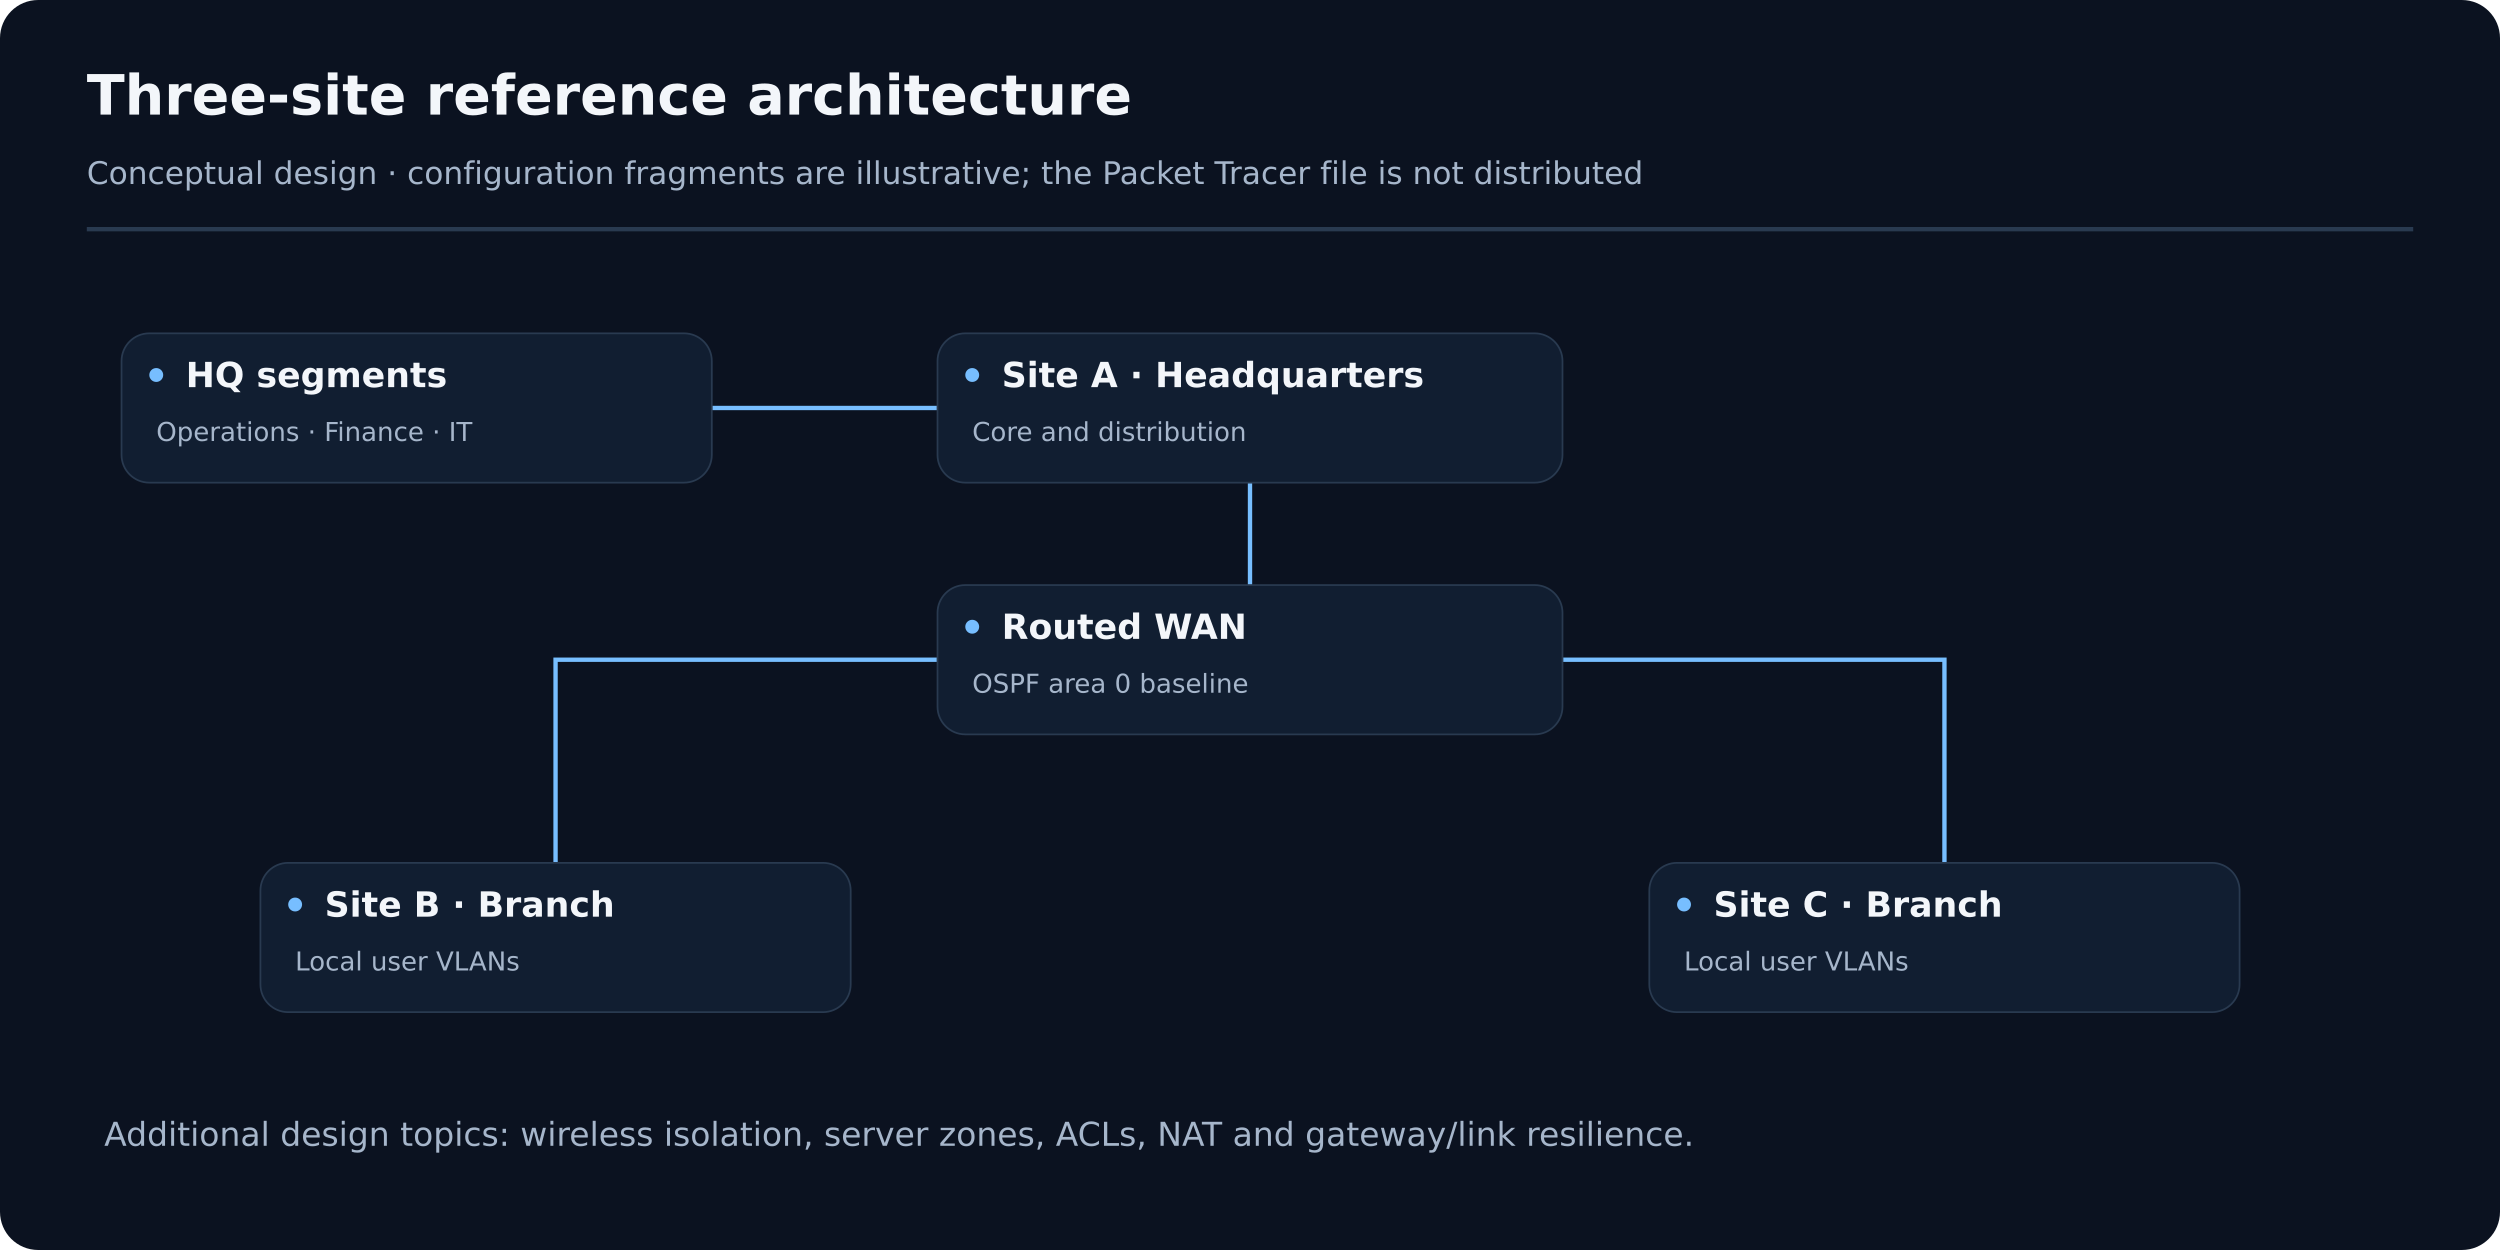
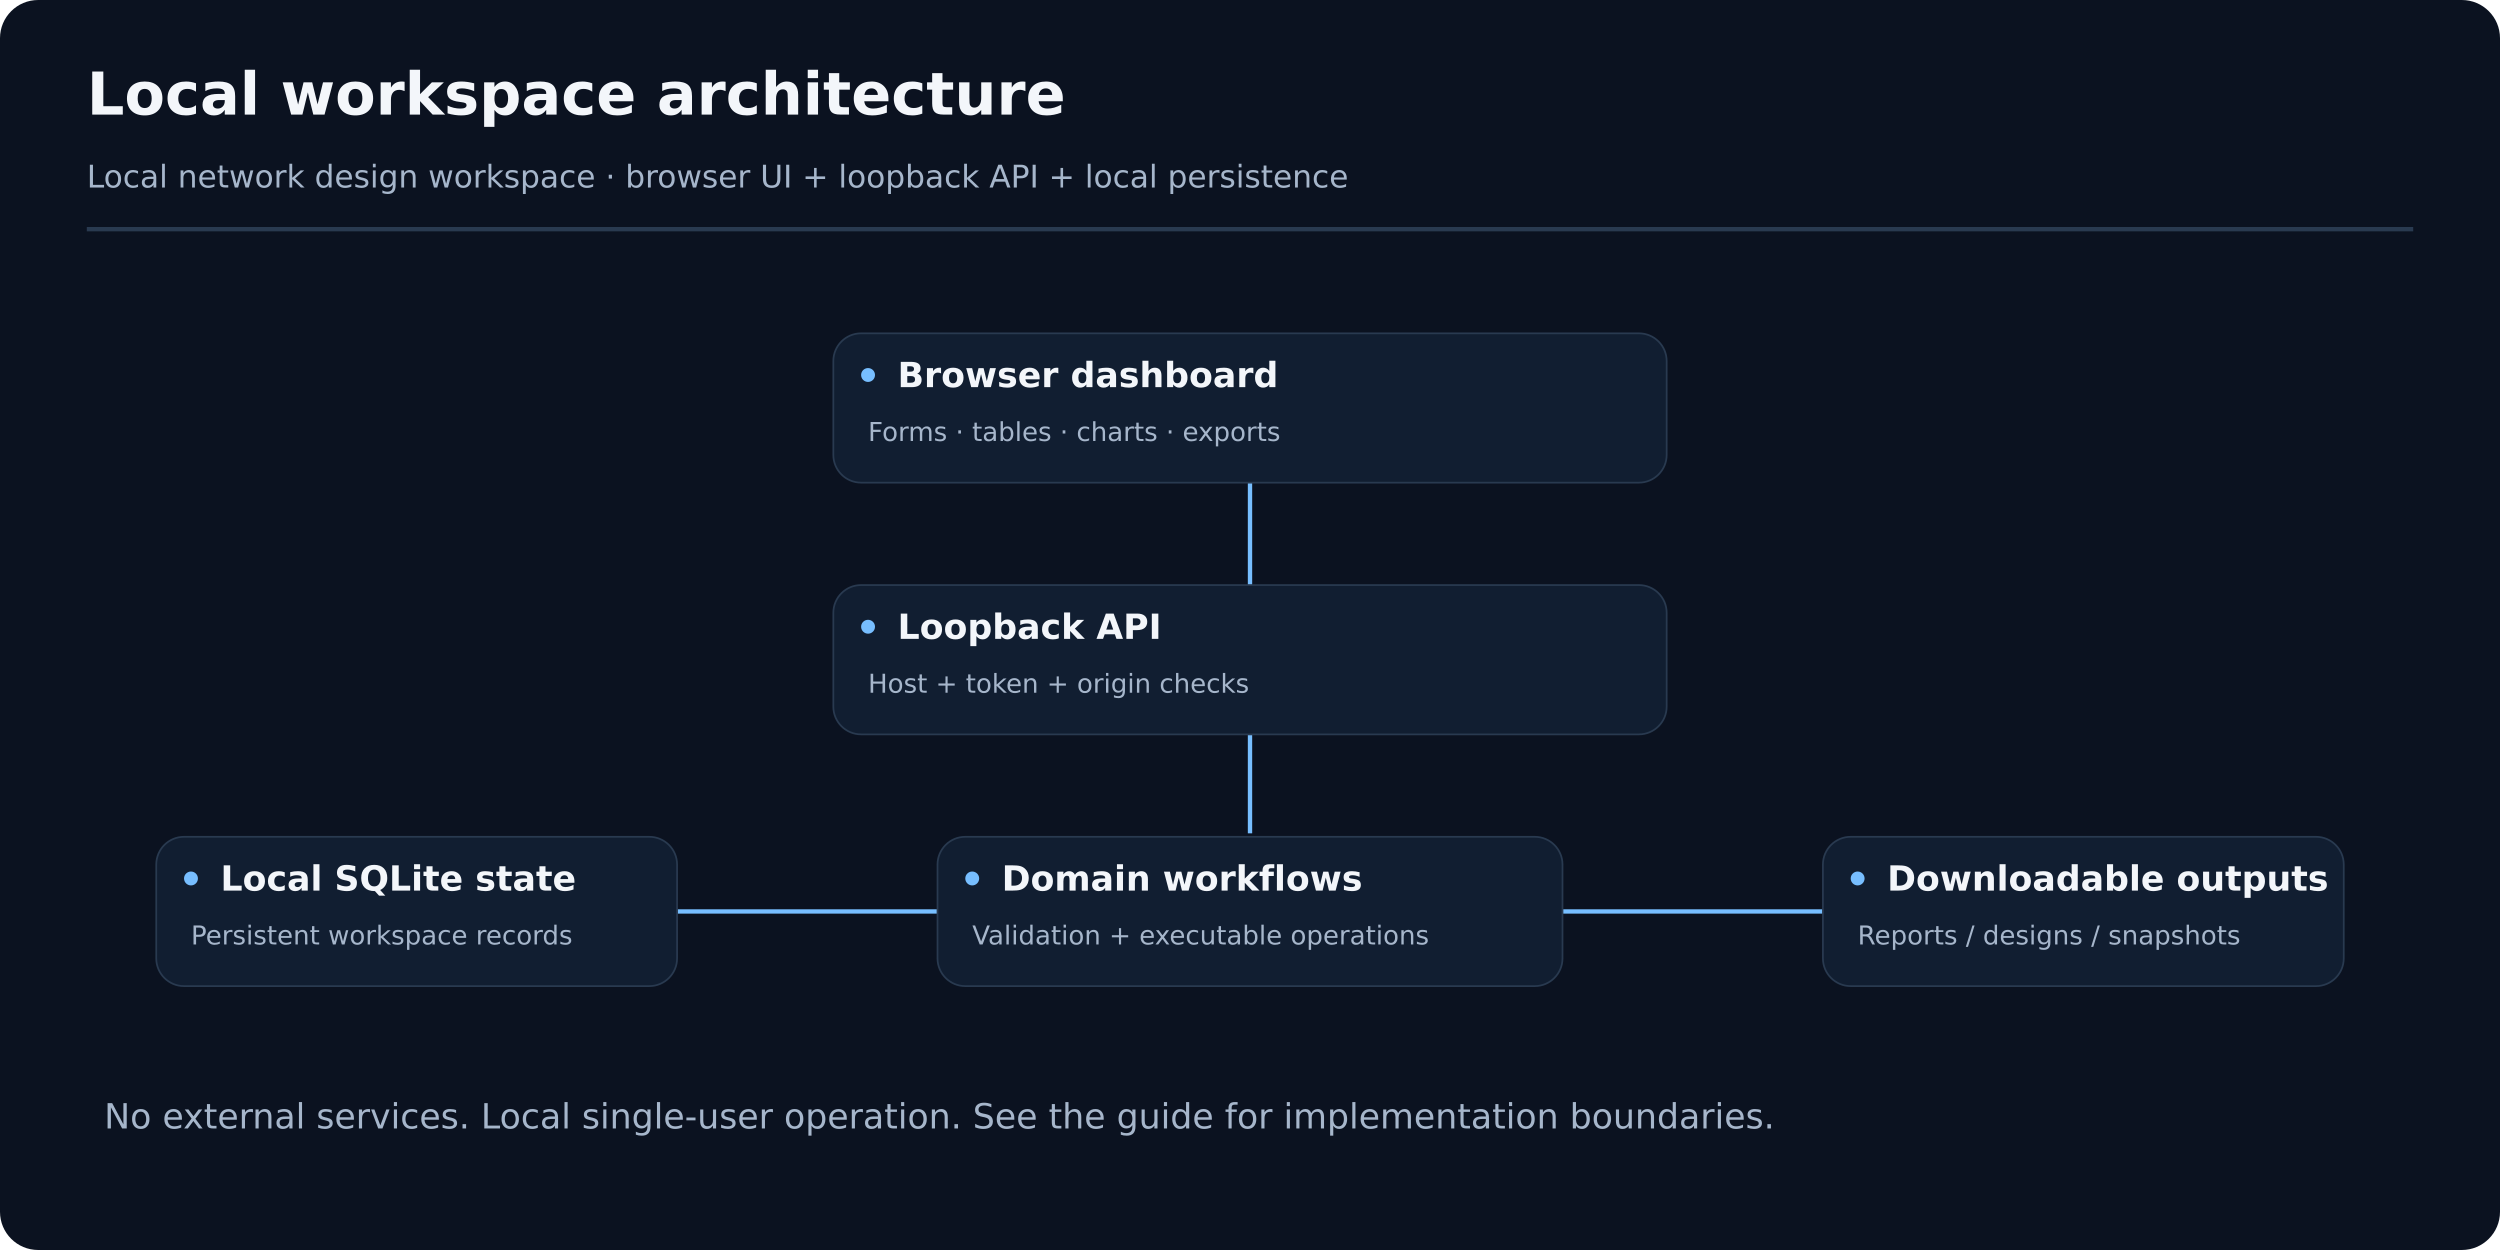
<svg xmlns="http://www.w3.org/2000/svg" width="1440" height="720" viewBox="0 0 1440 720" role="img" aria-labelledby="title">
  <rect width="1440" height="720" rx="22" fill="#0B1220" />
-   <text x="50" y="66" fill="#F3F6FA" font-size="32" font-weight="700" text-anchor="start" font-family="DejaVu Sans, sans-serif">Three-site reference architecture</text>
-   <text x="50" y="106" fill="#A6B6CB" font-size="18" font-weight="400" text-anchor="start" font-family="DejaVu Sans, sans-serif">Conceptual design · configuration fragments are illustrative; the Packet Tracer file is not distributed</text>
+   <text x="50" y="66" fill="#F3F6FA" font-size="34" font-weight="700" text-anchor="start" font-family="DejaVu Sans, sans-serif">Local workspace architecture</text>
+   <text x="50" y="108" fill="#A6B6CB" font-size="18" font-weight="400" text-anchor="start" font-family="DejaVu Sans, sans-serif">Local network design workspace · browser UI + loopback API + local persistence</text>
  <path d="M 50 132 H 1390" fill="none" stroke="#293A50" stroke-width="2.5" />
-   <path d="M 720 278 V 337 M 540 380 H 320 V 497 M 900 380 H 1120 V 497 M 540 235 H 410" fill="none" stroke="#77BEFF" stroke-width="2.5" />
-   <rect x="540.0" y="192" width="360" height="86" rx="16" fill="#111E31" stroke="#293A50" />
-   <circle cx="560.0" cy="216" r="4" fill="#77BEFF" />
-   <text x="577.0" y="223" fill="#F3F6FA" font-size="20" font-weight="600" text-anchor="start" font-family="DejaVu Sans, sans-serif">Site A · Headquarters</text>
-   <text x="560.0" y="254" fill="#A6B6CB" font-size="15" font-weight="400" text-anchor="start" font-family="DejaVu Sans, sans-serif">Core and distribution</text>
-   <rect x="540.0" y="337" width="360" height="86" rx="16" fill="#111E31" stroke="#293A50" />
-   <circle cx="560.0" cy="361" r="4" fill="#77BEFF" />
-   <text x="577.0" y="368" fill="#F3F6FA" font-size="20" font-weight="600" text-anchor="start" font-family="DejaVu Sans, sans-serif">Routed WAN</text>
-   <text x="560.0" y="399" fill="#A6B6CB" font-size="15" font-weight="400" text-anchor="start" font-family="DejaVu Sans, sans-serif">OSPF area 0 baseline</text>
-   <rect x="150.0" y="497" width="340" height="86" rx="16" fill="#111E31" stroke="#293A50" />
-   <circle cx="170.0" cy="521" r="4" fill="#77BEFF" />
-   <text x="187.0" y="528" fill="#F3F6FA" font-size="20" font-weight="600" text-anchor="start" font-family="DejaVu Sans, sans-serif">Site B · Branch</text>
-   <text x="170.0" y="559" fill="#A6B6CB" font-size="15" font-weight="400" text-anchor="start" font-family="DejaVu Sans, sans-serif">Local user VLANs</text>
-   <rect x="950.0" y="497" width="340" height="86" rx="16" fill="#111E31" stroke="#293A50" />
-   <circle cx="970.0" cy="521" r="4" fill="#77BEFF" />
-   <text x="987.0" y="528" fill="#F3F6FA" font-size="20" font-weight="600" text-anchor="start" font-family="DejaVu Sans, sans-serif">Site C · Branch</text>
-   <text x="970.0" y="559" fill="#A6B6CB" font-size="15" font-weight="400" text-anchor="start" font-family="DejaVu Sans, sans-serif">Local user VLANs</text>
-   <rect x="70.0" y="192" width="340" height="86" rx="16" fill="#111E31" stroke="#293A50" />
-   <circle cx="90.0" cy="216" r="4" fill="#77BEFF" />
-   <text x="107.0" y="223" fill="#F3F6FA" font-size="20" font-weight="600" text-anchor="start" font-family="DejaVu Sans, sans-serif">HQ segments</text>
-   <text x="90.0" y="254" fill="#A6B6CB" font-size="15" font-weight="400" text-anchor="start" font-family="DejaVu Sans, sans-serif">Operations · Finance · IT</text>
-   <text x="60" y="660" fill="#A6B6CB" font-size="19" font-weight="400" text-anchor="start" font-family="DejaVu Sans, sans-serif">Additional design topics: wireless isolation, server zones, ACLs, NAT and gateway/link resilience.</text>
+   <path d="M 720 278 V 337 M 720 423 V 480 M 540 525 H 390 M 900 525 H 1050" fill="none" stroke="#77BEFF" stroke-width="2.5" />
+   <rect x="480.0" y="192" width="480" height="86" rx="16" fill="#111E31" stroke="#293A50" />
+   <circle cx="500.0" cy="216" r="4" fill="#77BEFF" />
+   <text x="517.0" y="223" fill="#F3F6FA" font-size="20" font-weight="600" text-anchor="start" font-family="DejaVu Sans, sans-serif">Browser dashboard</text>
+   <text x="500.0" y="254" fill="#A6B6CB" font-size="15" font-weight="400" text-anchor="start" font-family="DejaVu Sans, sans-serif">Forms · tables · charts · exports</text>
+   <rect x="480.0" y="337" width="480" height="86" rx="16" fill="#111E31" stroke="#293A50" />
+   <circle cx="500.0" cy="361" r="4" fill="#77BEFF" />
+   <text x="517.0" y="368" fill="#F3F6FA" font-size="20" font-weight="600" text-anchor="start" font-family="DejaVu Sans, sans-serif">Loopback API</text>
+   <text x="500.0" y="399" fill="#A6B6CB" font-size="15" font-weight="400" text-anchor="start" font-family="DejaVu Sans, sans-serif">Host + token + origin checks</text>
+   <rect x="540.0" y="482" width="360" height="86" rx="16" fill="#111E31" stroke="#293A50" />
+   <circle cx="560.0" cy="506" r="4" fill="#77BEFF" />
+   <text x="577.0" y="513" fill="#F3F6FA" font-size="20" font-weight="600" text-anchor="start" font-family="DejaVu Sans, sans-serif">Domain workflows</text>
+   <text x="560.0" y="544" fill="#A6B6CB" font-size="15" font-weight="400" text-anchor="start" font-family="DejaVu Sans, sans-serif">Validation + executable operations</text>
+   <rect x="90.0" y="482" width="300" height="86" rx="16" fill="#111E31" stroke="#293A50" />
+   <circle cx="110.0" cy="506" r="4" fill="#77BEFF" />
+   <text x="127.0" y="513" fill="#F3F6FA" font-size="20" font-weight="600" text-anchor="start" font-family="DejaVu Sans, sans-serif">Local SQLite state</text>
+   <text x="110.0" y="544" fill="#A6B6CB" font-size="15" font-weight="400" text-anchor="start" font-family="DejaVu Sans, sans-serif">Persistent workspace records</text>
+   <rect x="1050.0" y="482" width="300" height="86" rx="16" fill="#111E31" stroke="#293A50" />
+   <circle cx="1070.0" cy="506" r="4" fill="#77BEFF" />
+   <text x="1087.0" y="513" fill="#F3F6FA" font-size="20" font-weight="600" text-anchor="start" font-family="DejaVu Sans, sans-serif">Downloadable outputs</text>
+   <text x="1070.0" y="544" fill="#A6B6CB" font-size="15" font-weight="400" text-anchor="start" font-family="DejaVu Sans, sans-serif">Reports / designs / snapshots</text>
+   <text x="60" y="650" fill="#A6B6CB" font-size="20" font-weight="400" text-anchor="start" font-family="DejaVu Sans, sans-serif">No external services. Local single-user operation. See the guide for implementation boundaries.</text>
</svg>
